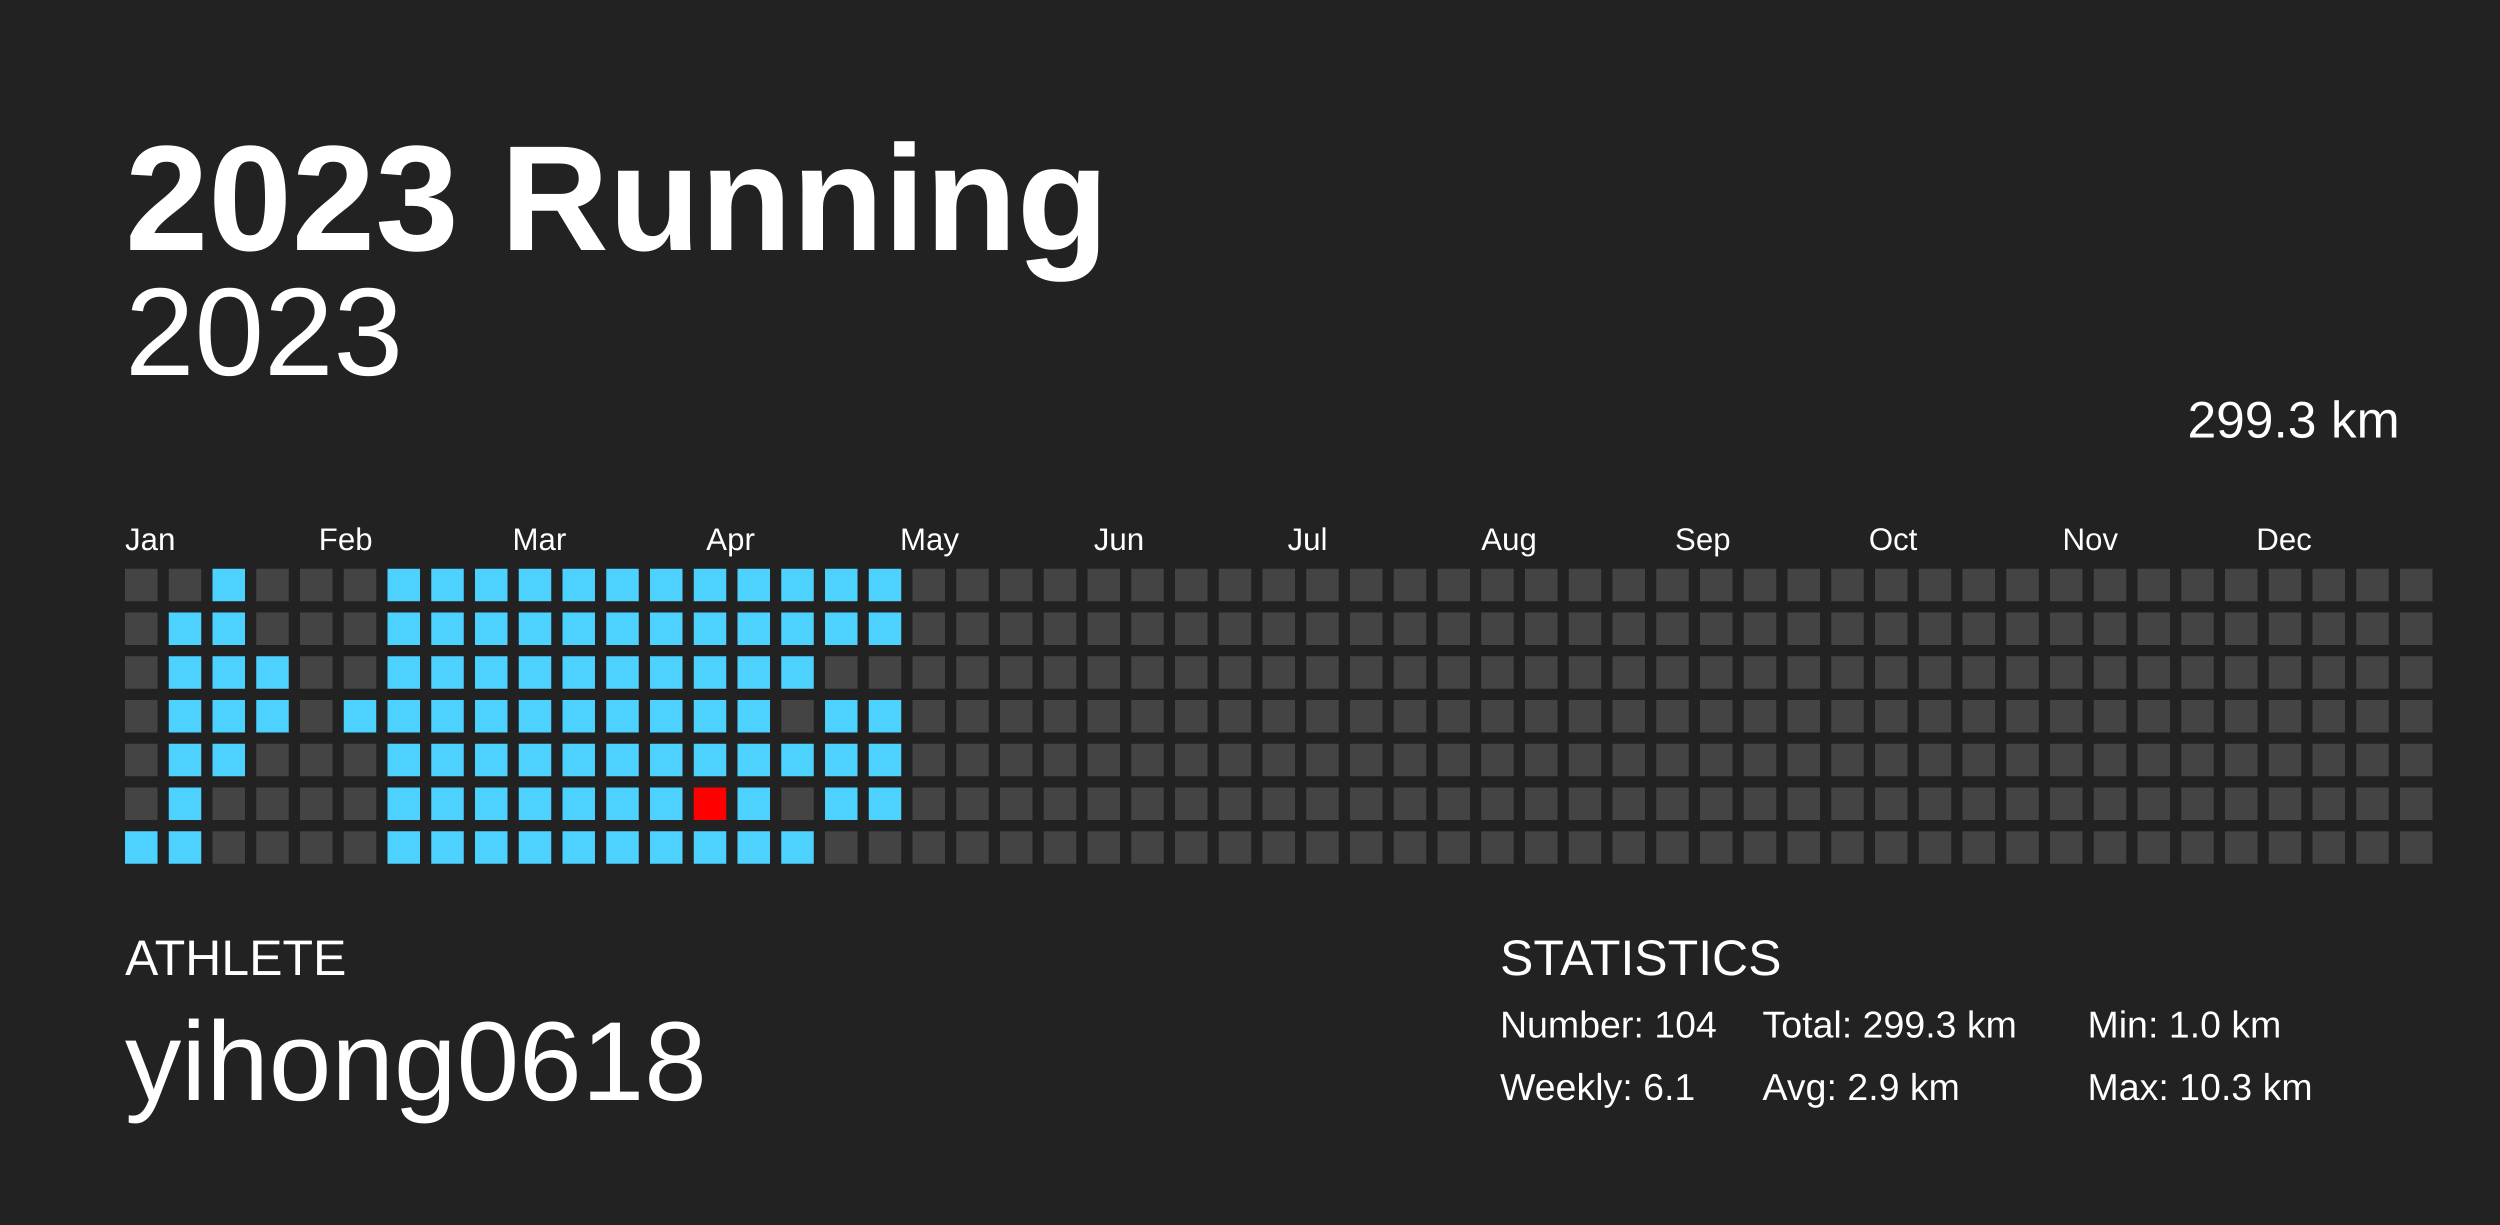
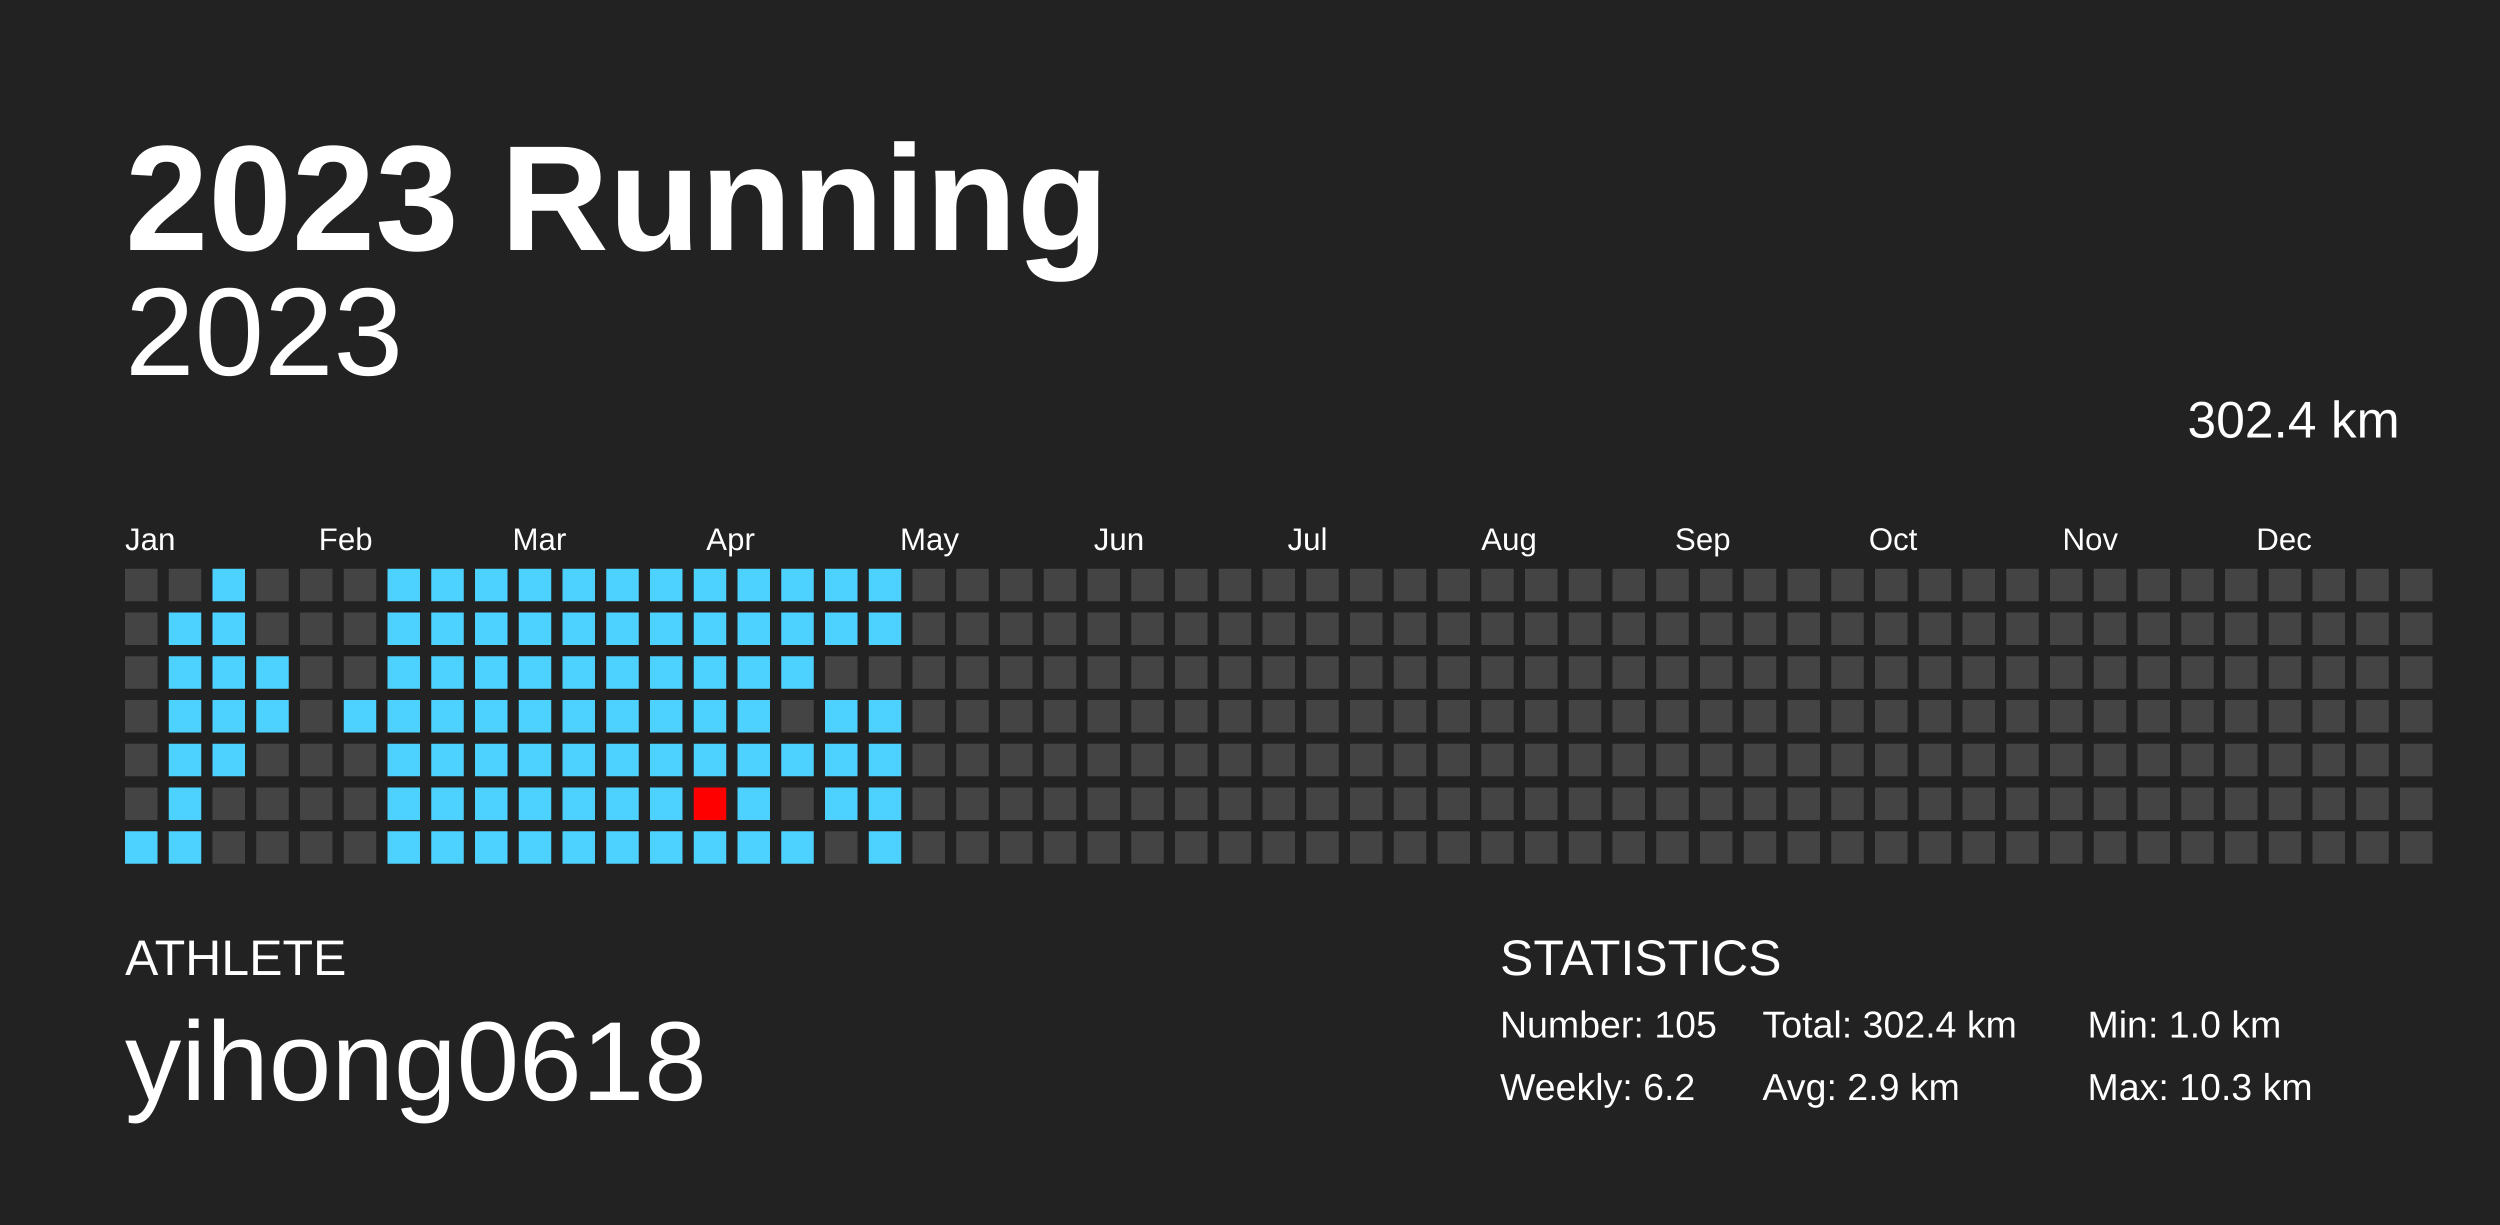
<svg xmlns="http://www.w3.org/2000/svg" baseProfile="full" height="98mm" version="1.1" viewBox="0,0,200,98" width="200mm">
  <defs />
  <rect fill="#222222" height="98" width="200" x="0" y="0" />
  <text fill="#FFFFFF" style="font-size:12px; font-family:Arial; font-weight:bold;" x="10" y="20">2023 Running</text>
  <text fill="#FFFFFF" style="font-size:4px; font-family:Arial" x="10" y="78">ATHLETE</text>
  <text fill="#FFFFFF" style="font-size:9px; font-family:Arial" x="10" y="88">yihong0618</text>
  <text fill="#FFFFFF" style="font-size:4px; font-family:Arial" x="120" y="78">STATISTICS</text>
-   <text fill="#FFFFFF" style="font-size:3px; font-family:Arial" x="120" y="83">Number: 104</text>
-   <text fill="#FFFFFF" style="font-size:3px; font-family:Arial" x="120" y="88">Weekly: 6.1</text>
-   <text fill="#FFFFFF" style="font-size:3px; font-family:Arial" x="141" y="83">Total: 299.3 km</text>
+   <text fill="#FFFFFF" style="font-size:3px; font-family:Arial" x="120" y="83">Number: 105</text>
+   <text fill="#FFFFFF" style="font-size:3px; font-family:Arial" x="120" y="88">Weekly: 6.2</text>
+   <text fill="#FFFFFF" style="font-size:3px; font-family:Arial" x="141" y="83">Total: 302.4 km</text>
  <text fill="#FFFFFF" style="font-size:3px; font-family:Arial" x="141" y="88">Avg: 2.9 km</text>
  <text fill="#FFFFFF" style="font-size:3px; font-family:Arial" x="167" y="83">Min: 1.0 km</text>
  <text fill="#FFFFFF" style="font-size:3px; font-family:Arial" x="167" y="88">Max: 10.3 km</text>
  <text alignment-baseline="hanging" fill="#FFFFFF" style="font-size:10.0px; font-family:Arial;" x="10" y="30">2023</text>
-   <text alignment-baseline="hanging" fill="#FFFFFF" style="font-size:4.125px; font-family:Arial;" x="175" y="35">299.3 km</text>
+   <text alignment-baseline="hanging" fill="#FFFFFF" style="font-size:4.125px; font-family:Arial;" x="175" y="35">302.4 km</text>
  <text fill="#FFFFFF" style="font-size:2.5px; font-family:Arial" x="10.0" y="44">Jan</text>
  <text fill="#FFFFFF" style="font-size:2.5px; font-family:Arial" x="25.5" y="44">Feb</text>
  <text fill="#FFFFFF" style="font-size:2.5px; font-family:Arial" x="41.0" y="44">Mar</text>
  <text fill="#FFFFFF" style="font-size:2.5px; font-family:Arial" x="56.5" y="44">Apr</text>
  <text fill="#FFFFFF" style="font-size:2.5px; font-family:Arial" x="72.0" y="44">May</text>
  <text fill="#FFFFFF" style="font-size:2.5px; font-family:Arial" x="87.5" y="44">Jun</text>
  <text fill="#FFFFFF" style="font-size:2.5px; font-family:Arial" x="103.0" y="44">Jul</text>
  <text fill="#FFFFFF" style="font-size:2.5px; font-family:Arial" x="118.5" y="44">Aug</text>
  <text fill="#FFFFFF" style="font-size:2.5px; font-family:Arial" x="134.0" y="44">Sep</text>
  <text fill="#FFFFFF" style="font-size:2.5px; font-family:Arial" x="149.5" y="44">Oct</text>
  <text fill="#FFFFFF" style="font-size:2.5px; font-family:Arial" x="165.0" y="44">Nov</text>
  <text fill="#FFFFFF" style="font-size:2.5px; font-family:Arial" x="180.5" y="44">Dec</text>
  <rect fill="#444444" height="2.6" width="2.6" x="10.0" y="45.5" />
  <rect fill="#444444" height="2.6" width="2.6" x="10.0" y="49.0" />
  <rect fill="#444444" height="2.6" width="2.6" x="10.0" y="52.5" />
  <rect fill="#444444" height="2.6" width="2.6" x="10.0" y="56.0" />
  <rect fill="#444444" height="2.6" width="2.6" x="10.0" y="59.5" />
  <rect fill="#444444" height="2.6" width="2.6" x="10.0" y="63.0" />
  <rect fill="#4dd2ff" height="2.6" width="2.6" x="10.0" y="66.5" />
  <rect fill="#444444" height="2.6" width="2.6" x="13.5" y="45.5" />
  <rect fill="#4dd2ff" height="2.6" width="2.6" x="13.5" y="49.0" />
  <rect fill="#4dd2ff" height="2.6" width="2.6" x="13.5" y="52.5" />
  <rect fill="#4dd2ff" height="2.6" width="2.6" x="13.5" y="56.0" />
  <rect fill="#4dd2ff" height="2.6" width="2.6" x="13.5" y="59.5" />
  <rect fill="#4dd2ff" height="2.6" width="2.6" x="13.5" y="63.0" />
  <rect fill="#4dd2ff" height="2.6" width="2.6" x="13.5" y="66.5" />
  <rect fill="#4dd2ff" height="2.6" width="2.6" x="17.0" y="45.5" />
  <rect fill="#4dd2ff" height="2.6" width="2.6" x="17.0" y="49.0" />
  <rect fill="#4dd2ff" height="2.6" width="2.6" x="17.0" y="52.5" />
  <rect fill="#4dd2ff" height="2.6" width="2.6" x="17.0" y="56.0" />
  <rect fill="#4dd2ff" height="2.6" width="2.6" x="17.0" y="59.5" />
  <rect fill="#444444" height="2.6" width="2.6" x="17.0" y="63.0" />
  <rect fill="#444444" height="2.6" width="2.6" x="17.0" y="66.5" />
  <rect fill="#444444" height="2.6" width="2.6" x="20.5" y="45.5" />
  <rect fill="#444444" height="2.6" width="2.6" x="20.5" y="49.0" />
  <rect fill="#4dd2ff" height="2.6" width="2.6" x="20.5" y="52.5" />
  <rect fill="#4dd2ff" height="2.6" width="2.6" x="20.5" y="56.0" />
  <rect fill="#444444" height="2.6" width="2.6" x="20.5" y="59.5" />
  <rect fill="#444444" height="2.6" width="2.6" x="20.5" y="63.0" />
  <rect fill="#444444" height="2.6" width="2.6" x="20.5" y="66.5" />
  <rect fill="#444444" height="2.6" width="2.6" x="24.0" y="45.5" />
  <rect fill="#444444" height="2.6" width="2.6" x="24.0" y="49.0" />
  <rect fill="#444444" height="2.6" width="2.6" x="24.0" y="52.5" />
  <rect fill="#444444" height="2.6" width="2.6" x="24.0" y="56.0" />
  <rect fill="#444444" height="2.6" width="2.6" x="24.0" y="59.5" />
  <rect fill="#444444" height="2.6" width="2.6" x="24.0" y="63.0" />
  <rect fill="#444444" height="2.6" width="2.6" x="24.0" y="66.5" />
  <rect fill="#444444" height="2.6" width="2.6" x="27.5" y="45.5" />
  <rect fill="#444444" height="2.6" width="2.6" x="27.5" y="49.0" />
  <rect fill="#444444" height="2.6" width="2.6" x="27.5" y="52.5" />
  <rect fill="#4dd2ff" height="2.6" width="2.6" x="27.5" y="56.0" />
  <rect fill="#444444" height="2.6" width="2.6" x="27.5" y="59.5" />
  <rect fill="#444444" height="2.6" width="2.6" x="27.5" y="63.0" />
  <rect fill="#444444" height="2.6" width="2.6" x="27.5" y="66.5" />
  <rect fill="#4dd2ff" height="2.6" width="2.6" x="31.0" y="45.5" />
  <rect fill="#4dd2ff" height="2.6" width="2.6" x="31.0" y="49.0" />
  <rect fill="#4dd2ff" height="2.6" width="2.6" x="31.0" y="52.5" />
  <rect fill="#4dd2ff" height="2.6" width="2.6" x="31.0" y="56.0" />
  <rect fill="#4dd2ff" height="2.6" width="2.6" x="31.0" y="59.5" />
  <rect fill="#4dd2ff" height="2.6" width="2.6" x="31.0" y="63.0" />
  <rect fill="#4dd2ff" height="2.6" width="2.6" x="31.0" y="66.5" />
  <rect fill="#4dd2ff" height="2.6" width="2.6" x="34.5" y="45.5" />
  <rect fill="#4dd2ff" height="2.6" width="2.6" x="34.5" y="49.0" />
  <rect fill="#4dd2ff" height="2.6" width="2.6" x="34.5" y="52.5" />
  <rect fill="#4dd2ff" height="2.6" width="2.6" x="34.5" y="56.0" />
  <rect fill="#4dd2ff" height="2.6" width="2.6" x="34.5" y="59.5" />
  <rect fill="#4dd2ff" height="2.6" width="2.6" x="34.5" y="63.0" />
  <rect fill="#4dd2ff" height="2.6" width="2.6" x="34.5" y="66.5" />
  <rect fill="#4dd2ff" height="2.6" width="2.6" x="38.0" y="45.5" />
  <rect fill="#4dd2ff" height="2.6" width="2.6" x="38.0" y="49.0" />
  <rect fill="#4dd2ff" height="2.6" width="2.6" x="38.0" y="52.5" />
  <rect fill="#4dd2ff" height="2.6" width="2.6" x="38.0" y="56.0" />
  <rect fill="#4dd2ff" height="2.6" width="2.6" x="38.0" y="59.5" />
  <rect fill="#4dd2ff" height="2.6" width="2.6" x="38.0" y="63.0" />
  <rect fill="#4dd2ff" height="2.6" width="2.6" x="38.0" y="66.5" />
  <rect fill="#4dd2ff" height="2.6" width="2.6" x="41.5" y="45.5" />
  <rect fill="#4dd2ff" height="2.6" width="2.6" x="41.5" y="49.0" />
  <rect fill="#4dd2ff" height="2.6" width="2.6" x="41.5" y="52.5" />
  <rect fill="#4dd2ff" height="2.6" width="2.6" x="41.5" y="56.0" />
  <rect fill="#4dd2ff" height="2.6" width="2.6" x="41.5" y="59.5" />
  <rect fill="#4dd2ff" height="2.6" width="2.6" x="41.5" y="63.0" />
  <rect fill="#4dd2ff" height="2.6" width="2.6" x="41.5" y="66.5" />
  <rect fill="#4dd2ff" height="2.6" width="2.6" x="45.0" y="45.5" />
  <rect fill="#4dd2ff" height="2.6" width="2.6" x="45.0" y="49.0" />
  <rect fill="#4dd2ff" height="2.6" width="2.6" x="45.0" y="52.5" />
  <rect fill="#4dd2ff" height="2.6" width="2.6" x="45.0" y="56.0" />
  <rect fill="#4dd2ff" height="2.6" width="2.6" x="45.0" y="59.5" />
  <rect fill="#4dd2ff" height="2.6" width="2.6" x="45.0" y="63.0" />
  <rect fill="#4dd2ff" height="2.6" width="2.6" x="45.0" y="66.5" />
  <rect fill="#4dd2ff" height="2.6" width="2.6" x="48.5" y="45.5" />
  <rect fill="#4dd2ff" height="2.6" width="2.6" x="48.5" y="49.0" />
  <rect fill="#4dd2ff" height="2.6" width="2.6" x="48.5" y="52.5" />
  <rect fill="#4dd2ff" height="2.6" width="2.6" x="48.5" y="56.0" />
  <rect fill="#4dd2ff" height="2.6" width="2.6" x="48.5" y="59.5" />
  <rect fill="#4dd2ff" height="2.6" width="2.6" x="48.5" y="63.0" />
  <rect fill="#4dd2ff" height="2.6" width="2.6" x="48.5" y="66.5" />
  <rect fill="#4dd2ff" height="2.6" width="2.6" x="52.0" y="45.5" />
  <rect fill="#4dd2ff" height="2.6" width="2.6" x="52.0" y="49.0" />
  <rect fill="#4dd2ff" height="2.6" width="2.6" x="52.0" y="52.5" />
  <rect fill="#4dd2ff" height="2.6" width="2.6" x="52.0" y="56.0" />
  <rect fill="#4dd2ff" height="2.6" width="2.6" x="52.0" y="59.5" />
  <rect fill="#4dd2ff" height="2.6" width="2.6" x="52.0" y="63.0" />
  <rect fill="#4dd2ff" height="2.6" width="2.6" x="52.0" y="66.5" />
  <rect fill="#4dd2ff" height="2.6" width="2.6" x="55.5" y="45.5" />
  <rect fill="#4dd2ff" height="2.6" width="2.6" x="55.5" y="49.0" />
  <rect fill="#4dd2ff" height="2.6" width="2.6" x="55.5" y="52.5" />
  <rect fill="#4dd2ff" height="2.6" width="2.6" x="55.5" y="56.0" />
  <rect fill="#4dd2ff" height="2.6" width="2.6" x="55.5" y="59.5" />
  <rect fill="#ff0000" height="2.6" width="2.6" x="55.5" y="63.0" />
  <rect fill="#4dd2ff" height="2.6" width="2.6" x="55.5" y="66.5" />
  <rect fill="#4dd2ff" height="2.6" width="2.6" x="59.0" y="45.5" />
  <rect fill="#4dd2ff" height="2.6" width="2.6" x="59.0" y="49.0" />
  <rect fill="#4dd2ff" height="2.6" width="2.6" x="59.0" y="52.5" />
  <rect fill="#4dd2ff" height="2.6" width="2.6" x="59.0" y="56.0" />
  <rect fill="#4dd2ff" height="2.6" width="2.6" x="59.0" y="59.5" />
  <rect fill="#4dd2ff" height="2.6" width="2.6" x="59.0" y="63.0" />
  <rect fill="#4dd2ff" height="2.6" width="2.6" x="59.0" y="66.5" />
  <rect fill="#4dd2ff" height="2.6" width="2.6" x="62.5" y="45.5" />
  <rect fill="#4dd2ff" height="2.6" width="2.6" x="62.5" y="49.0" />
  <rect fill="#4dd2ff" height="2.6" width="2.6" x="62.5" y="52.5" />
  <rect fill="#444444" height="2.6" width="2.6" x="62.5" y="56.0" />
  <rect fill="#4dd2ff" height="2.6" width="2.6" x="62.5" y="59.5" />
  <rect fill="#444444" height="2.6" width="2.6" x="62.5" y="63.0" />
  <rect fill="#4dd2ff" height="2.6" width="2.6" x="62.5" y="66.5" />
  <rect fill="#4dd2ff" height="2.6" width="2.6" x="66.0" y="45.5" />
  <rect fill="#4dd2ff" height="2.6" width="2.6" x="66.0" y="49.0" />
  <rect fill="#444444" height="2.6" width="2.6" x="66.0" y="52.5" />
  <rect fill="#4dd2ff" height="2.6" width="2.6" x="66.0" y="56.0" />
  <rect fill="#4dd2ff" height="2.6" width="2.6" x="66.0" y="59.5" />
  <rect fill="#4dd2ff" height="2.6" width="2.6" x="66.0" y="63.0" />
  <rect fill="#444444" height="2.6" width="2.6" x="66.0" y="66.5" />
  <rect fill="#4dd2ff" height="2.6" width="2.6" x="69.5" y="45.5" />
  <rect fill="#4dd2ff" height="2.6" width="2.6" x="69.5" y="49.0" />
  <rect fill="#444444" height="2.6" width="2.6" x="69.5" y="52.5" />
  <rect fill="#4dd2ff" height="2.6" width="2.6" x="69.5" y="56.0" />
  <rect fill="#4dd2ff" height="2.6" width="2.6" x="69.5" y="59.5" />
  <rect fill="#4dd2ff" height="2.6" width="2.6" x="69.5" y="63.0" />
-   <rect fill="#444444" height="2.6" width="2.6" x="69.5" y="66.5" />
+   <rect fill="#4dd2ff" height="2.6" width="2.6" x="69.5" y="66.5" />
  <rect fill="#444444" height="2.6" width="2.6" x="73.0" y="45.5" />
  <rect fill="#444444" height="2.6" width="2.6" x="73.0" y="49.0" />
  <rect fill="#444444" height="2.6" width="2.6" x="73.0" y="52.5" />
  <rect fill="#444444" height="2.6" width="2.6" x="73.0" y="56.0" />
  <rect fill="#444444" height="2.6" width="2.6" x="73.0" y="59.5" />
  <rect fill="#444444" height="2.6" width="2.6" x="73.0" y="63.0" />
  <rect fill="#444444" height="2.6" width="2.6" x="73.0" y="66.5" />
  <rect fill="#444444" height="2.6" width="2.6" x="76.5" y="45.5" />
  <rect fill="#444444" height="2.6" width="2.6" x="76.5" y="49.0" />
  <rect fill="#444444" height="2.6" width="2.6" x="76.5" y="52.5" />
  <rect fill="#444444" height="2.6" width="2.6" x="76.5" y="56.0" />
  <rect fill="#444444" height="2.6" width="2.6" x="76.5" y="59.5" />
  <rect fill="#444444" height="2.6" width="2.6" x="76.5" y="63.0" />
  <rect fill="#444444" height="2.6" width="2.6" x="76.5" y="66.5" />
  <rect fill="#444444" height="2.6" width="2.6" x="80.0" y="45.5" />
  <rect fill="#444444" height="2.6" width="2.6" x="80.0" y="49.0" />
  <rect fill="#444444" height="2.6" width="2.6" x="80.0" y="52.5" />
  <rect fill="#444444" height="2.6" width="2.6" x="80.0" y="56.0" />
  <rect fill="#444444" height="2.6" width="2.6" x="80.0" y="59.5" />
  <rect fill="#444444" height="2.6" width="2.6" x="80.0" y="63.0" />
  <rect fill="#444444" height="2.6" width="2.6" x="80.0" y="66.5" />
  <rect fill="#444444" height="2.6" width="2.6" x="83.5" y="45.5" />
  <rect fill="#444444" height="2.6" width="2.6" x="83.5" y="49.0" />
  <rect fill="#444444" height="2.6" width="2.6" x="83.5" y="52.5" />
  <rect fill="#444444" height="2.6" width="2.6" x="83.5" y="56.0" />
  <rect fill="#444444" height="2.6" width="2.6" x="83.5" y="59.5" />
  <rect fill="#444444" height="2.6" width="2.6" x="83.5" y="63.0" />
  <rect fill="#444444" height="2.6" width="2.6" x="83.5" y="66.5" />
  <rect fill="#444444" height="2.6" width="2.6" x="87.0" y="45.5" />
  <rect fill="#444444" height="2.6" width="2.6" x="87.0" y="49.0" />
  <rect fill="#444444" height="2.6" width="2.6" x="87.0" y="52.5" />
  <rect fill="#444444" height="2.6" width="2.6" x="87.0" y="56.0" />
  <rect fill="#444444" height="2.6" width="2.6" x="87.0" y="59.5" />
  <rect fill="#444444" height="2.6" width="2.6" x="87.0" y="63.0" />
  <rect fill="#444444" height="2.6" width="2.6" x="87.0" y="66.5" />
  <rect fill="#444444" height="2.6" width="2.6" x="90.5" y="45.5" />
  <rect fill="#444444" height="2.6" width="2.6" x="90.5" y="49.0" />
  <rect fill="#444444" height="2.6" width="2.6" x="90.5" y="52.5" />
  <rect fill="#444444" height="2.6" width="2.6" x="90.5" y="56.0" />
  <rect fill="#444444" height="2.6" width="2.6" x="90.5" y="59.5" />
  <rect fill="#444444" height="2.6" width="2.6" x="90.5" y="63.0" />
  <rect fill="#444444" height="2.6" width="2.6" x="90.5" y="66.5" />
  <rect fill="#444444" height="2.6" width="2.6" x="94.0" y="45.5" />
  <rect fill="#444444" height="2.6" width="2.6" x="94.0" y="49.0" />
  <rect fill="#444444" height="2.6" width="2.6" x="94.0" y="52.5" />
  <rect fill="#444444" height="2.6" width="2.6" x="94.0" y="56.0" />
  <rect fill="#444444" height="2.6" width="2.6" x="94.0" y="59.5" />
  <rect fill="#444444" height="2.6" width="2.6" x="94.0" y="63.0" />
  <rect fill="#444444" height="2.6" width="2.6" x="94.0" y="66.5" />
  <rect fill="#444444" height="2.6" width="2.6" x="97.5" y="45.5" />
  <rect fill="#444444" height="2.6" width="2.6" x="97.5" y="49.0" />
  <rect fill="#444444" height="2.6" width="2.6" x="97.5" y="52.5" />
  <rect fill="#444444" height="2.6" width="2.6" x="97.5" y="56.0" />
  <rect fill="#444444" height="2.6" width="2.6" x="97.5" y="59.5" />
  <rect fill="#444444" height="2.6" width="2.6" x="97.5" y="63.0" />
  <rect fill="#444444" height="2.6" width="2.6" x="97.5" y="66.5" />
  <rect fill="#444444" height="2.6" width="2.6" x="101.0" y="45.5" />
  <rect fill="#444444" height="2.6" width="2.6" x="101.0" y="49.0" />
  <rect fill="#444444" height="2.6" width="2.6" x="101.0" y="52.5" />
  <rect fill="#444444" height="2.6" width="2.6" x="101.0" y="56.0" />
  <rect fill="#444444" height="2.6" width="2.6" x="101.0" y="59.5" />
  <rect fill="#444444" height="2.6" width="2.6" x="101.0" y="63.0" />
  <rect fill="#444444" height="2.6" width="2.6" x="101.0" y="66.5" />
  <rect fill="#444444" height="2.6" width="2.6" x="104.5" y="45.5" />
  <rect fill="#444444" height="2.6" width="2.6" x="104.5" y="49.0" />
  <rect fill="#444444" height="2.6" width="2.6" x="104.5" y="52.5" />
  <rect fill="#444444" height="2.6" width="2.6" x="104.5" y="56.0" />
  <rect fill="#444444" height="2.6" width="2.6" x="104.5" y="59.5" />
  <rect fill="#444444" height="2.6" width="2.6" x="104.5" y="63.0" />
  <rect fill="#444444" height="2.6" width="2.6" x="104.5" y="66.5" />
  <rect fill="#444444" height="2.6" width="2.6" x="108.0" y="45.5" />
  <rect fill="#444444" height="2.6" width="2.6" x="108.0" y="49.0" />
  <rect fill="#444444" height="2.6" width="2.6" x="108.0" y="52.5" />
  <rect fill="#444444" height="2.6" width="2.6" x="108.0" y="56.0" />
  <rect fill="#444444" height="2.6" width="2.6" x="108.0" y="59.5" />
  <rect fill="#444444" height="2.6" width="2.6" x="108.0" y="63.0" />
  <rect fill="#444444" height="2.6" width="2.6" x="108.0" y="66.5" />
  <rect fill="#444444" height="2.6" width="2.6" x="111.5" y="45.5" />
  <rect fill="#444444" height="2.6" width="2.6" x="111.5" y="49.0" />
  <rect fill="#444444" height="2.6" width="2.6" x="111.5" y="52.5" />
  <rect fill="#444444" height="2.6" width="2.6" x="111.5" y="56.0" />
  <rect fill="#444444" height="2.6" width="2.6" x="111.5" y="59.5" />
  <rect fill="#444444" height="2.6" width="2.6" x="111.5" y="63.0" />
  <rect fill="#444444" height="2.6" width="2.6" x="111.5" y="66.5" />
  <rect fill="#444444" height="2.6" width="2.6" x="115.0" y="45.5" />
  <rect fill="#444444" height="2.6" width="2.6" x="115.0" y="49.0" />
  <rect fill="#444444" height="2.6" width="2.6" x="115.0" y="52.5" />
  <rect fill="#444444" height="2.6" width="2.6" x="115.0" y="56.0" />
  <rect fill="#444444" height="2.6" width="2.6" x="115.0" y="59.5" />
  <rect fill="#444444" height="2.6" width="2.6" x="115.0" y="63.0" />
  <rect fill="#444444" height="2.6" width="2.6" x="115.0" y="66.5" />
  <rect fill="#444444" height="2.6" width="2.6" x="118.5" y="45.5" />
  <rect fill="#444444" height="2.6" width="2.6" x="118.5" y="49.0" />
  <rect fill="#444444" height="2.6" width="2.6" x="118.5" y="52.5" />
  <rect fill="#444444" height="2.6" width="2.6" x="118.5" y="56.0" />
  <rect fill="#444444" height="2.6" width="2.6" x="118.5" y="59.5" />
  <rect fill="#444444" height="2.6" width="2.6" x="118.5" y="63.0" />
  <rect fill="#444444" height="2.6" width="2.6" x="118.5" y="66.5" />
  <rect fill="#444444" height="2.6" width="2.6" x="122.0" y="45.5" />
  <rect fill="#444444" height="2.6" width="2.6" x="122.0" y="49.0" />
  <rect fill="#444444" height="2.6" width="2.6" x="122.0" y="52.5" />
  <rect fill="#444444" height="2.6" width="2.6" x="122.0" y="56.0" />
  <rect fill="#444444" height="2.6" width="2.6" x="122.0" y="59.5" />
  <rect fill="#444444" height="2.6" width="2.6" x="122.0" y="63.0" />
  <rect fill="#444444" height="2.6" width="2.6" x="122.0" y="66.5" />
  <rect fill="#444444" height="2.6" width="2.6" x="125.5" y="45.5" />
  <rect fill="#444444" height="2.6" width="2.6" x="125.5" y="49.0" />
  <rect fill="#444444" height="2.6" width="2.6" x="125.5" y="52.5" />
  <rect fill="#444444" height="2.6" width="2.6" x="125.5" y="56.0" />
  <rect fill="#444444" height="2.6" width="2.6" x="125.5" y="59.5" />
  <rect fill="#444444" height="2.6" width="2.6" x="125.5" y="63.0" />
  <rect fill="#444444" height="2.6" width="2.6" x="125.5" y="66.5" />
  <rect fill="#444444" height="2.6" width="2.6" x="129.0" y="45.5" />
  <rect fill="#444444" height="2.6" width="2.6" x="129.0" y="49.0" />
  <rect fill="#444444" height="2.6" width="2.6" x="129.0" y="52.5" />
  <rect fill="#444444" height="2.6" width="2.6" x="129.0" y="56.0" />
  <rect fill="#444444" height="2.6" width="2.6" x="129.0" y="59.5" />
  <rect fill="#444444" height="2.6" width="2.6" x="129.0" y="63.0" />
  <rect fill="#444444" height="2.6" width="2.6" x="129.0" y="66.5" />
  <rect fill="#444444" height="2.6" width="2.6" x="132.5" y="45.5" />
  <rect fill="#444444" height="2.6" width="2.6" x="132.5" y="49.0" />
  <rect fill="#444444" height="2.6" width="2.6" x="132.5" y="52.5" />
  <rect fill="#444444" height="2.6" width="2.6" x="132.5" y="56.0" />
  <rect fill="#444444" height="2.6" width="2.6" x="132.5" y="59.5" />
  <rect fill="#444444" height="2.6" width="2.6" x="132.5" y="63.0" />
  <rect fill="#444444" height="2.6" width="2.6" x="132.5" y="66.5" />
  <rect fill="#444444" height="2.6" width="2.6" x="136.0" y="45.5" />
  <rect fill="#444444" height="2.6" width="2.6" x="136.0" y="49.0" />
  <rect fill="#444444" height="2.6" width="2.6" x="136.0" y="52.5" />
  <rect fill="#444444" height="2.6" width="2.6" x="136.0" y="56.0" />
  <rect fill="#444444" height="2.6" width="2.6" x="136.0" y="59.5" />
  <rect fill="#444444" height="2.6" width="2.6" x="136.0" y="63.0" />
  <rect fill="#444444" height="2.6" width="2.6" x="136.0" y="66.5" />
  <rect fill="#444444" height="2.6" width="2.6" x="139.5" y="45.5" />
  <rect fill="#444444" height="2.6" width="2.6" x="139.5" y="49.0" />
  <rect fill="#444444" height="2.6" width="2.6" x="139.5" y="52.5" />
  <rect fill="#444444" height="2.6" width="2.6" x="139.5" y="56.0" />
  <rect fill="#444444" height="2.6" width="2.6" x="139.5" y="59.5" />
  <rect fill="#444444" height="2.6" width="2.6" x="139.5" y="63.0" />
  <rect fill="#444444" height="2.6" width="2.6" x="139.5" y="66.5" />
  <rect fill="#444444" height="2.6" width="2.6" x="143.0" y="45.5" />
  <rect fill="#444444" height="2.6" width="2.6" x="143.0" y="49.0" />
  <rect fill="#444444" height="2.6" width="2.6" x="143.0" y="52.5" />
  <rect fill="#444444" height="2.6" width="2.6" x="143.0" y="56.0" />
  <rect fill="#444444" height="2.6" width="2.6" x="143.0" y="59.5" />
  <rect fill="#444444" height="2.6" width="2.6" x="143.0" y="63.0" />
  <rect fill="#444444" height="2.6" width="2.6" x="143.0" y="66.5" />
  <rect fill="#444444" height="2.6" width="2.6" x="146.5" y="45.5" />
  <rect fill="#444444" height="2.6" width="2.6" x="146.5" y="49.0" />
  <rect fill="#444444" height="2.6" width="2.6" x="146.5" y="52.5" />
  <rect fill="#444444" height="2.6" width="2.6" x="146.5" y="56.0" />
  <rect fill="#444444" height="2.6" width="2.6" x="146.5" y="59.5" />
  <rect fill="#444444" height="2.6" width="2.6" x="146.5" y="63.0" />
  <rect fill="#444444" height="2.6" width="2.6" x="146.5" y="66.5" />
  <rect fill="#444444" height="2.6" width="2.6" x="150.0" y="45.5" />
  <rect fill="#444444" height="2.6" width="2.6" x="150.0" y="49.0" />
  <rect fill="#444444" height="2.6" width="2.6" x="150.0" y="52.5" />
  <rect fill="#444444" height="2.6" width="2.6" x="150.0" y="56.0" />
  <rect fill="#444444" height="2.6" width="2.6" x="150.0" y="59.5" />
  <rect fill="#444444" height="2.6" width="2.6" x="150.0" y="63.0" />
  <rect fill="#444444" height="2.6" width="2.6" x="150.0" y="66.5" />
  <rect fill="#444444" height="2.6" width="2.6" x="153.5" y="45.5" />
  <rect fill="#444444" height="2.6" width="2.6" x="153.5" y="49.0" />
  <rect fill="#444444" height="2.6" width="2.6" x="153.5" y="52.5" />
  <rect fill="#444444" height="2.6" width="2.6" x="153.5" y="56.0" />
  <rect fill="#444444" height="2.6" width="2.6" x="153.5" y="59.5" />
  <rect fill="#444444" height="2.6" width="2.6" x="153.5" y="63.0" />
  <rect fill="#444444" height="2.6" width="2.6" x="153.5" y="66.5" />
  <rect fill="#444444" height="2.6" width="2.6" x="157.0" y="45.5" />
  <rect fill="#444444" height="2.6" width="2.6" x="157.0" y="49.0" />
  <rect fill="#444444" height="2.6" width="2.6" x="157.0" y="52.5" />
  <rect fill="#444444" height="2.6" width="2.6" x="157.0" y="56.0" />
  <rect fill="#444444" height="2.6" width="2.6" x="157.0" y="59.5" />
  <rect fill="#444444" height="2.6" width="2.6" x="157.0" y="63.0" />
  <rect fill="#444444" height="2.6" width="2.6" x="157.0" y="66.5" />
  <rect fill="#444444" height="2.6" width="2.6" x="160.5" y="45.5" />
  <rect fill="#444444" height="2.6" width="2.6" x="160.5" y="49.0" />
  <rect fill="#444444" height="2.6" width="2.6" x="160.5" y="52.5" />
  <rect fill="#444444" height="2.6" width="2.6" x="160.5" y="56.0" />
  <rect fill="#444444" height="2.6" width="2.6" x="160.5" y="59.5" />
  <rect fill="#444444" height="2.6" width="2.6" x="160.5" y="63.0" />
  <rect fill="#444444" height="2.6" width="2.6" x="160.5" y="66.5" />
  <rect fill="#444444" height="2.6" width="2.6" x="164.0" y="45.5" />
  <rect fill="#444444" height="2.6" width="2.6" x="164.0" y="49.0" />
  <rect fill="#444444" height="2.6" width="2.6" x="164.0" y="52.5" />
  <rect fill="#444444" height="2.6" width="2.6" x="164.0" y="56.0" />
  <rect fill="#444444" height="2.6" width="2.6" x="164.0" y="59.5" />
  <rect fill="#444444" height="2.6" width="2.6" x="164.0" y="63.0" />
  <rect fill="#444444" height="2.6" width="2.6" x="164.0" y="66.5" />
  <rect fill="#444444" height="2.6" width="2.6" x="167.5" y="45.5" />
  <rect fill="#444444" height="2.6" width="2.6" x="167.5" y="49.0" />
  <rect fill="#444444" height="2.6" width="2.6" x="167.5" y="52.5" />
  <rect fill="#444444" height="2.6" width="2.6" x="167.5" y="56.0" />
  <rect fill="#444444" height="2.6" width="2.6" x="167.5" y="59.5" />
  <rect fill="#444444" height="2.6" width="2.6" x="167.5" y="63.0" />
  <rect fill="#444444" height="2.6" width="2.6" x="167.5" y="66.5" />
  <rect fill="#444444" height="2.6" width="2.6" x="171.0" y="45.5" />
  <rect fill="#444444" height="2.6" width="2.6" x="171.0" y="49.0" />
  <rect fill="#444444" height="2.6" width="2.6" x="171.0" y="52.5" />
  <rect fill="#444444" height="2.6" width="2.6" x="171.0" y="56.0" />
  <rect fill="#444444" height="2.6" width="2.6" x="171.0" y="59.5" />
  <rect fill="#444444" height="2.6" width="2.6" x="171.0" y="63.0" />
  <rect fill="#444444" height="2.6" width="2.6" x="171.0" y="66.5" />
  <rect fill="#444444" height="2.6" width="2.6" x="174.5" y="45.5" />
  <rect fill="#444444" height="2.6" width="2.6" x="174.5" y="49.0" />
  <rect fill="#444444" height="2.6" width="2.6" x="174.5" y="52.5" />
  <rect fill="#444444" height="2.6" width="2.6" x="174.5" y="56.0" />
  <rect fill="#444444" height="2.6" width="2.6" x="174.5" y="59.5" />
  <rect fill="#444444" height="2.6" width="2.6" x="174.5" y="63.0" />
  <rect fill="#444444" height="2.6" width="2.6" x="174.5" y="66.5" />
  <rect fill="#444444" height="2.6" width="2.6" x="178.0" y="45.5" />
  <rect fill="#444444" height="2.6" width="2.6" x="178.0" y="49.0" />
  <rect fill="#444444" height="2.6" width="2.6" x="178.0" y="52.5" />
  <rect fill="#444444" height="2.6" width="2.6" x="178.0" y="56.0" />
  <rect fill="#444444" height="2.6" width="2.6" x="178.0" y="59.5" />
  <rect fill="#444444" height="2.6" width="2.6" x="178.0" y="63.0" />
  <rect fill="#444444" height="2.6" width="2.6" x="178.0" y="66.5" />
  <rect fill="#444444" height="2.6" width="2.6" x="181.5" y="45.5" />
  <rect fill="#444444" height="2.6" width="2.6" x="181.5" y="49.0" />
  <rect fill="#444444" height="2.6" width="2.6" x="181.5" y="52.5" />
  <rect fill="#444444" height="2.6" width="2.6" x="181.5" y="56.0" />
  <rect fill="#444444" height="2.6" width="2.6" x="181.5" y="59.5" />
  <rect fill="#444444" height="2.6" width="2.6" x="181.5" y="63.0" />
  <rect fill="#444444" height="2.6" width="2.6" x="181.5" y="66.5" />
  <rect fill="#444444" height="2.6" width="2.6" x="185.0" y="45.5" />
  <rect fill="#444444" height="2.6" width="2.6" x="185.0" y="49.0" />
  <rect fill="#444444" height="2.6" width="2.6" x="185.0" y="52.5" />
  <rect fill="#444444" height="2.6" width="2.6" x="185.0" y="56.0" />
  <rect fill="#444444" height="2.6" width="2.6" x="185.0" y="59.5" />
  <rect fill="#444444" height="2.6" width="2.6" x="185.0" y="63.0" />
  <rect fill="#444444" height="2.6" width="2.6" x="185.0" y="66.5" />
  <rect fill="#444444" height="2.6" width="2.6" x="188.5" y="45.5" />
  <rect fill="#444444" height="2.6" width="2.6" x="188.5" y="49.0" />
  <rect fill="#444444" height="2.6" width="2.6" x="188.5" y="52.5" />
  <rect fill="#444444" height="2.6" width="2.6" x="188.5" y="56.0" />
  <rect fill="#444444" height="2.6" width="2.6" x="188.5" y="59.5" />
  <rect fill="#444444" height="2.6" width="2.6" x="188.5" y="63.0" />
  <rect fill="#444444" height="2.6" width="2.6" x="188.5" y="66.5" />
  <rect fill="#444444" height="2.6" width="2.6" x="192.0" y="45.5" />
  <rect fill="#444444" height="2.6" width="2.6" x="192.0" y="49.0" />
  <rect fill="#444444" height="2.6" width="2.6" x="192.0" y="52.5" />
  <rect fill="#444444" height="2.6" width="2.6" x="192.0" y="56.0" />
  <rect fill="#444444" height="2.6" width="2.6" x="192.0" y="59.5" />
  <rect fill="#444444" height="2.6" width="2.6" x="192.0" y="63.0" />
  <rect fill="#444444" height="2.6" width="2.6" x="192.0" y="66.5" />
</svg>
